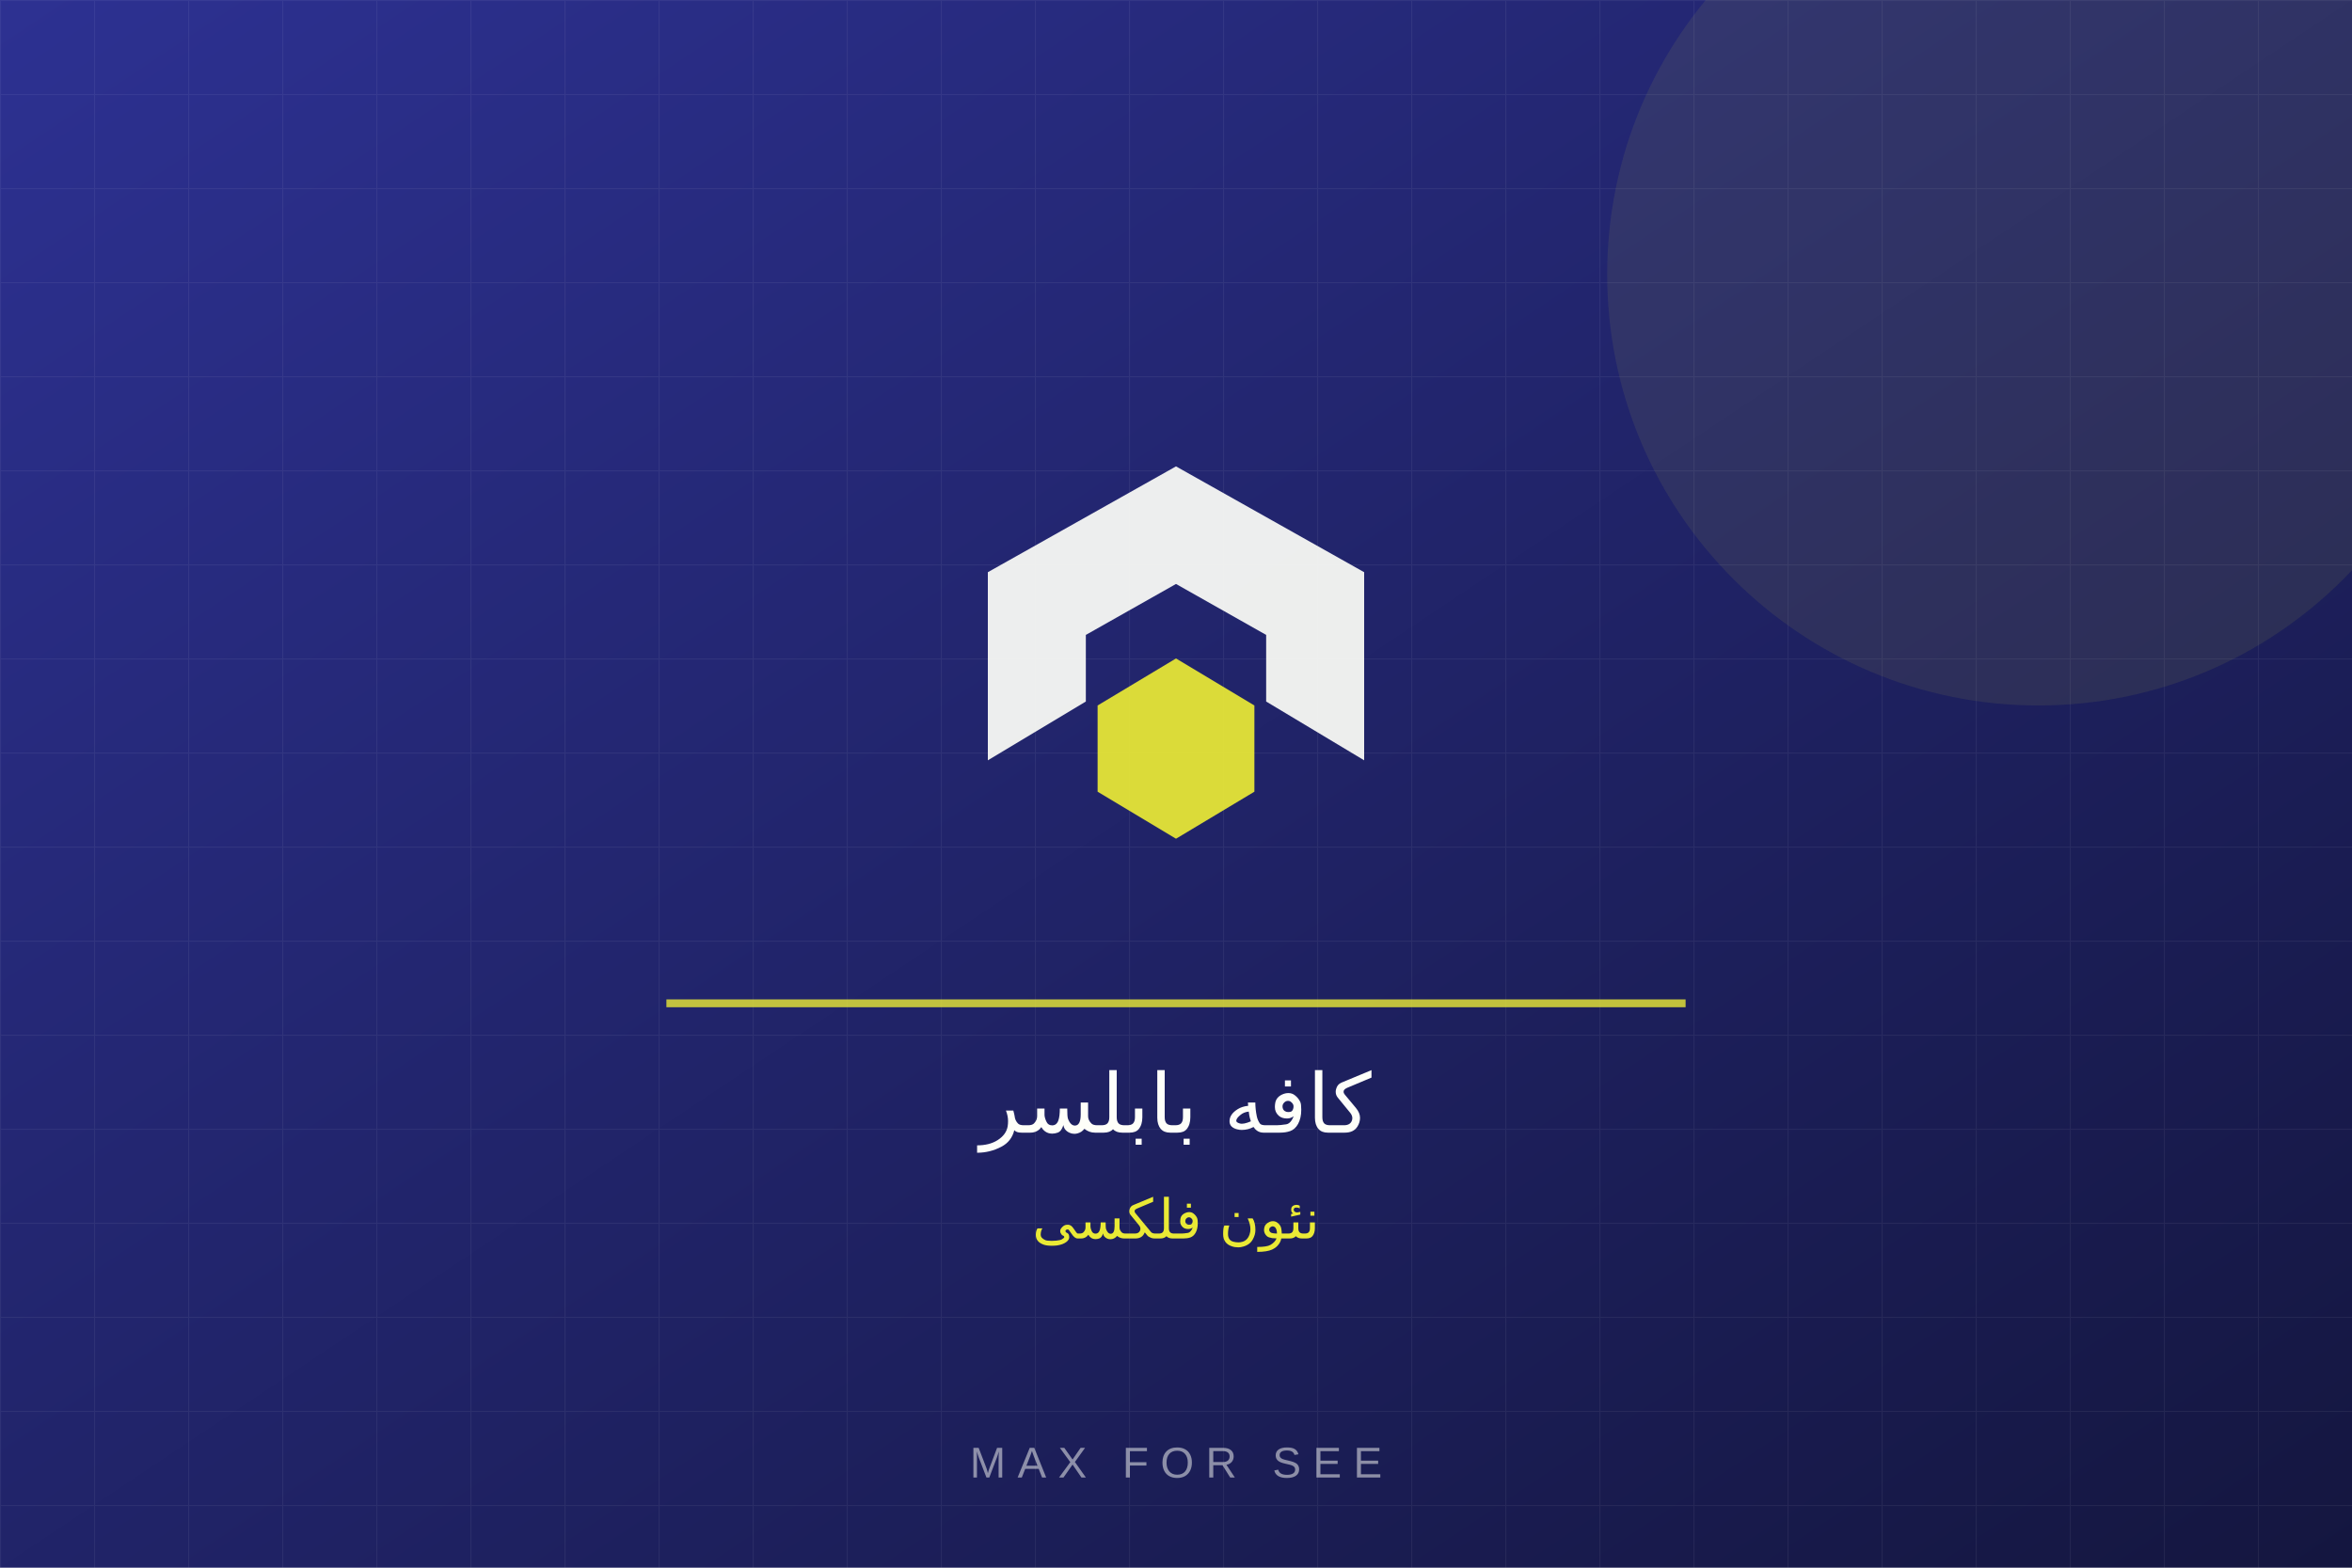
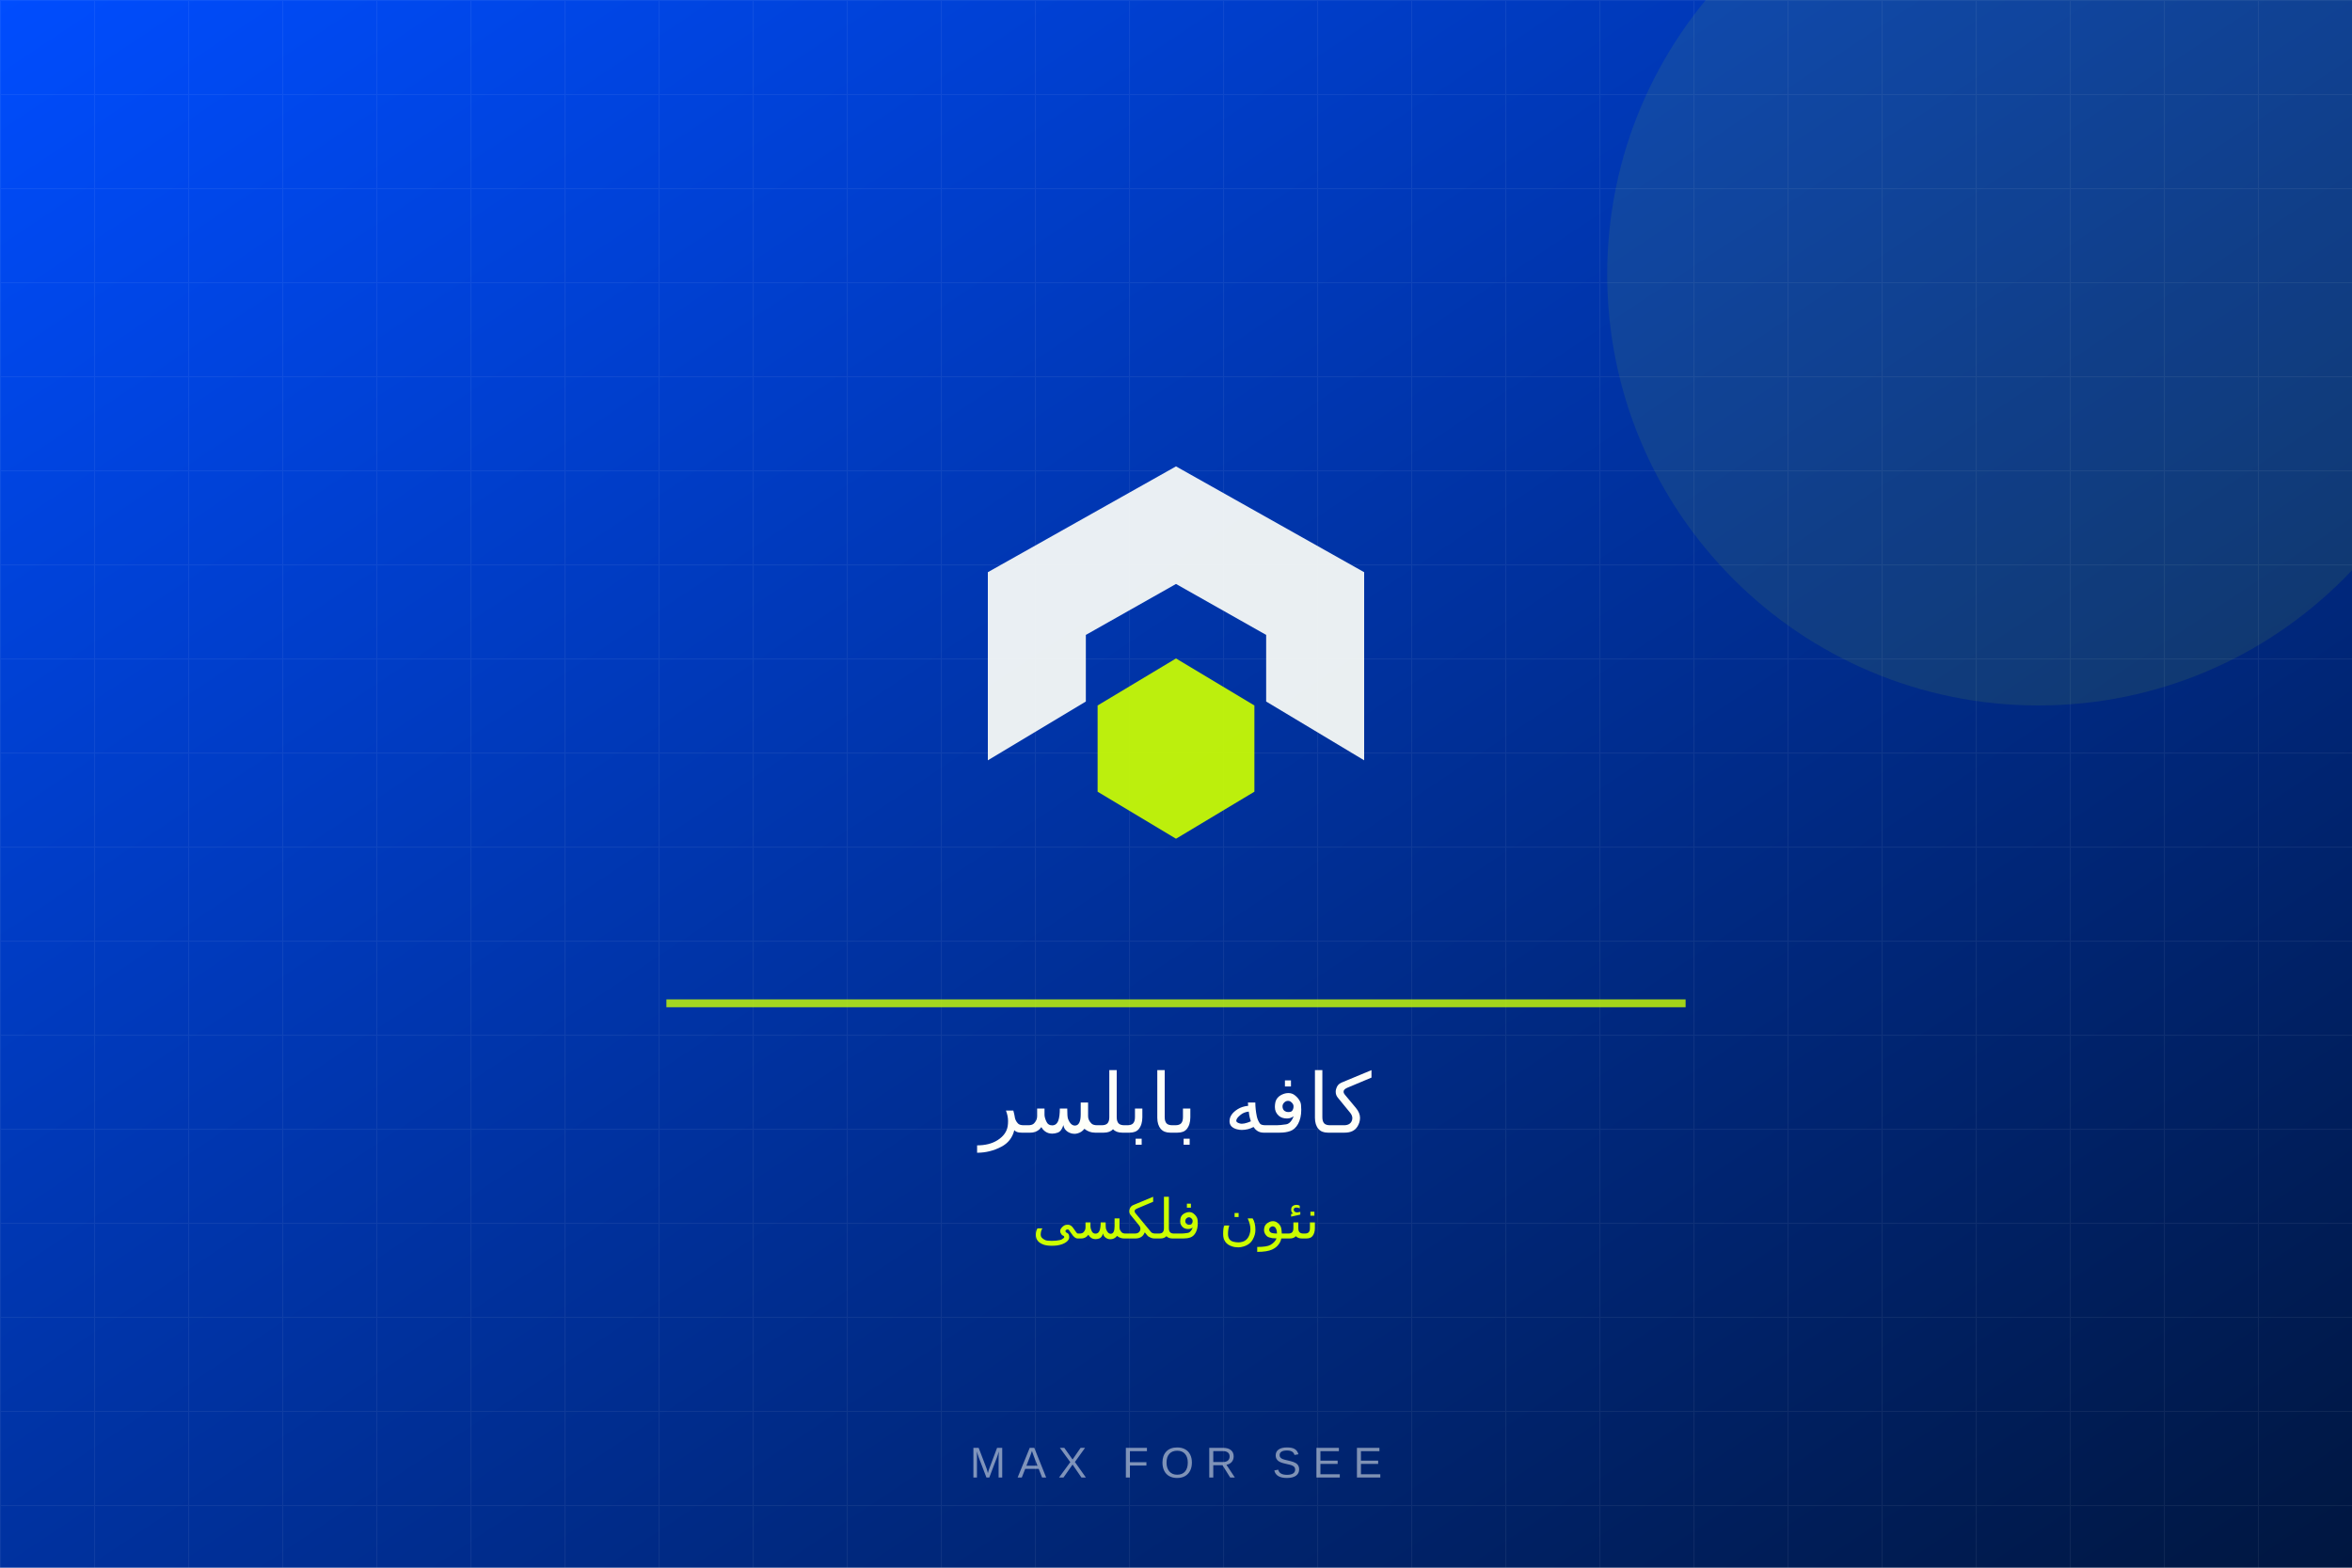
<svg xmlns="http://www.w3.org/2000/svg" width="1200" height="800" viewBox="0 0 1200 800" role="img" aria-label="کافه بابلسر - نئون فلکسی">
  <defs>
    <linearGradient id="g6" x1="0" y1="0" x2="1" y2="1">
-       <stop offset="0%" stop-color="#2D3192" />
-       <stop offset="100%" stop-color="#14163f" />
+       <stop offset="0%" stop-color="#004dff" />
+       <stop offset="100%" stop-color="#00163f" />
    </linearGradient>
    <pattern id="p6" width="48" height="48" patternUnits="userSpaceOnUse">
      <path d="M48 0H0v48" fill="none" stroke="#FEFFF9" stroke-opacity="0.06" stroke-width="1" />
    </pattern>
  </defs>
  <rect width="1200" height="800" fill="url(#g6)" />
  <rect width="1200" height="800" fill="url(#p6)" />
-   <circle cx="1040" cy="140" r="220" fill="#EAEA35" opacity="0.08" />
+   <circle cx="1040" cy="140" r="220" fill="#ccff00" opacity="0.08" />
  <g transform="translate(600, 330)">
    <polygon points="0,-92 96,-38 96,58 46,28 46,-6 0,-32 -46,-6 -46,28 -96,58 -96,-38" fill="#FEFFF9" opacity="0.92" />
-     <polygon points="0,6 40,30 40,74 0,98 -40,74 -40,30" fill="#EAEA35" opacity="0.92" />
+     <polygon points="0,6 40,30 40,74 0,98 -40,74 -40,30" fill="#ccff00" opacity="0.92" />
  </g>
-   <rect x="340" y="510" width="520" height="4" fill="#EAEA35" opacity="0.8" />
+   <rect x="340" y="510" width="520" height="4" fill="#ccff00" opacity="0.8" />
  <text x="600" y="578" text-anchor="middle" font-family="Tahoma, Arial, sans-serif" font-size="42" fill="#FEFFF9" direction="rtl">کافه بابلسر</text>
-   <text x="600" y="632" text-anchor="middle" font-family="Tahoma, Arial, sans-serif" font-size="28" fill="#EAEA35" direction="rtl">نئون فلکسی</text>
+   <text x="600" y="632" text-anchor="middle" font-family="Tahoma, Arial, sans-serif" font-size="28" fill="#ccff00" direction="rtl">نئون فلکسی</text>
  <text x="600" y="754" text-anchor="middle" font-family="Segoe UI, Arial, sans-serif" font-size="22" fill="#FEFFF9" opacity="0.5" letter-spacing="6">MAX FOR SEE</text>
</svg>
